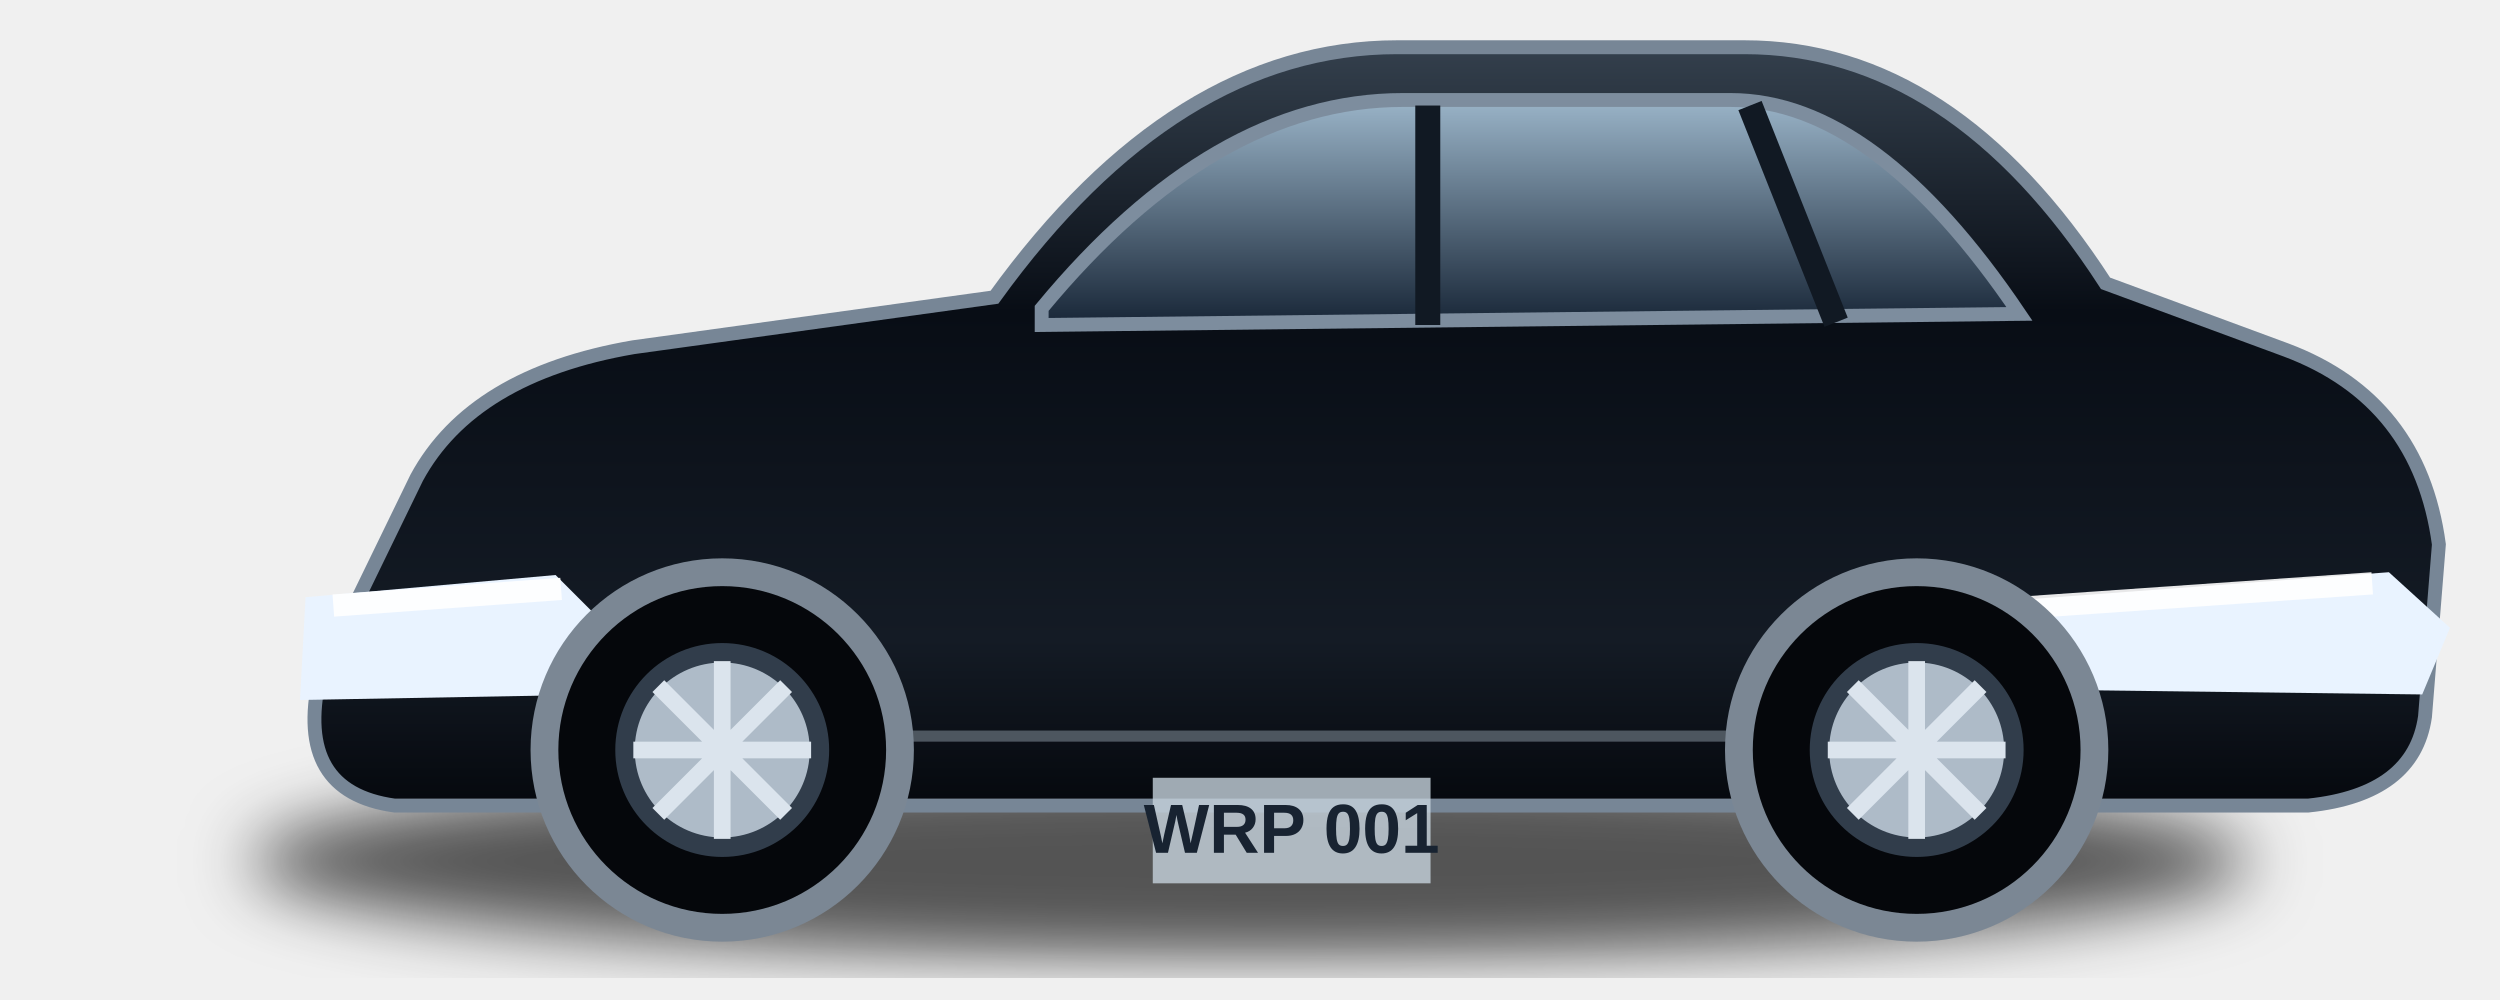
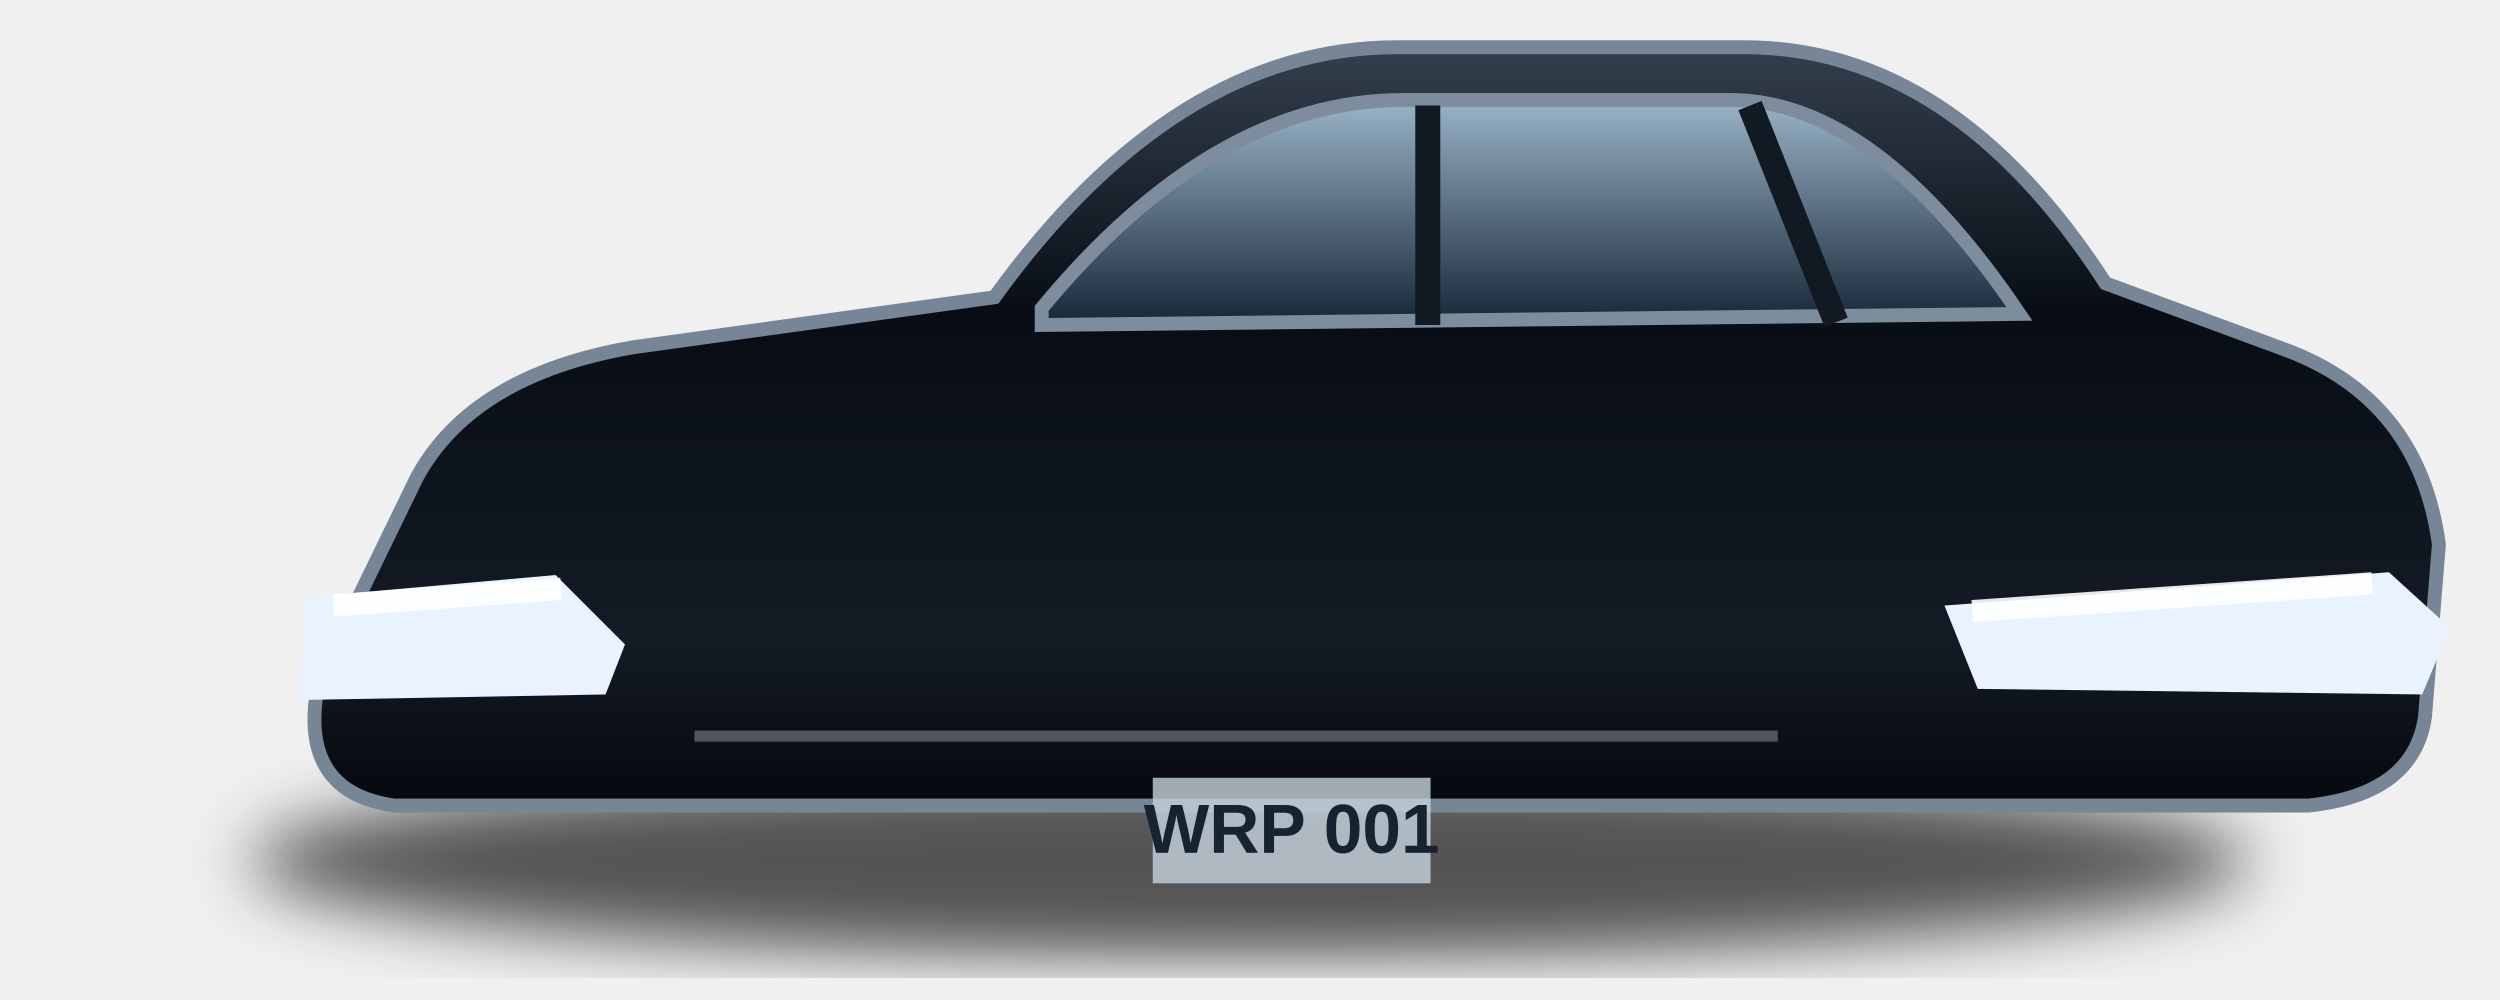
<svg xmlns="http://www.w3.org/2000/svg" width="900" height="360" viewBox="0 0 900 360">
  <defs>
    <linearGradient id="body" x2="0" y2="1">
      <stop stop-color="#34404d" />
      <stop offset=".35" stop-color="#080d15" />
      <stop offset=".78" stop-color="#141b25" />
      <stop offset="1" stop-color="#05080d" />
    </linearGradient>
    <linearGradient id="glass" x2="0" y2="1">
      <stop stop-color="#9ab4c8" />
      <stop offset="1" stop-color="#172536" />
    </linearGradient>
    <filter id="shadow">
      <feGaussianBlur stdDeviation="12" />
    </filter>
  </defs>
  <ellipse cx="450" cy="310" rx="360" ry="35" fill="#000" opacity=".65" filter="url(#shadow)" />
  <path d="M115 244l35-72q20-37 78-47l130-18q65-90 145-90h125q75 0 130 85l65 24q48 18 55 70l-5 62q-4 28-42 32H142q-36-5-27-46z" fill="url(#body)" stroke="#778696" stroke-width="5" />
  <path d="M375 111q62-75 130-75h118q52 0 104 77l-352 4z" fill="url(#glass)" stroke="#7d8d9e" stroke-width="5" />
  <path d="M514 38v79M630 38l31 78" stroke="#111923" stroke-width="9" />
  <path d="M110 215l90-8 25 25-7 18-110 2zM700 218l160-12 22 20-10 24-160-2z" fill="#e9f3ff" />
  <path d="M120 218l82-6" stroke="#fff" stroke-width="8" opacity=".9" />
  <path d="M710 220l144-10" stroke="#fff" stroke-width="8" opacity=".9" />
  <path d="M250 265h390" stroke="#aebdca" stroke-width="4" opacity=".4" />
  <path d="M415 280h100v38H415z" fill="#c5d2dc" opacity=".8" />
  <text x="465" y="307" font-family="Arial" font-size="25" font-weight="bold" text-anchor="middle" fill="#182331">WRP 001</text>
-   <g fill="#05070b" stroke="#7b8794" stroke-width="10">
-     <circle cx="260" cy="270" r="64" />
-     <circle cx="690" cy="270" r="64" />
-   </g>
-   <g fill="#aebbc8" stroke="#313d4b" stroke-width="7">
-     <circle cx="260" cy="270" r="35" />
-     <circle cx="690" cy="270" r="35" />
-   </g>
-   <g stroke="#dbe4ed" stroke-width="6">
-     <path d="M260 238v64M228 270h64M237 247l46 46M283 247l-46 46M690 238v64M658 270h64M667 247l46 46M713 247l-46 46" />
-   </g>
</svg>
